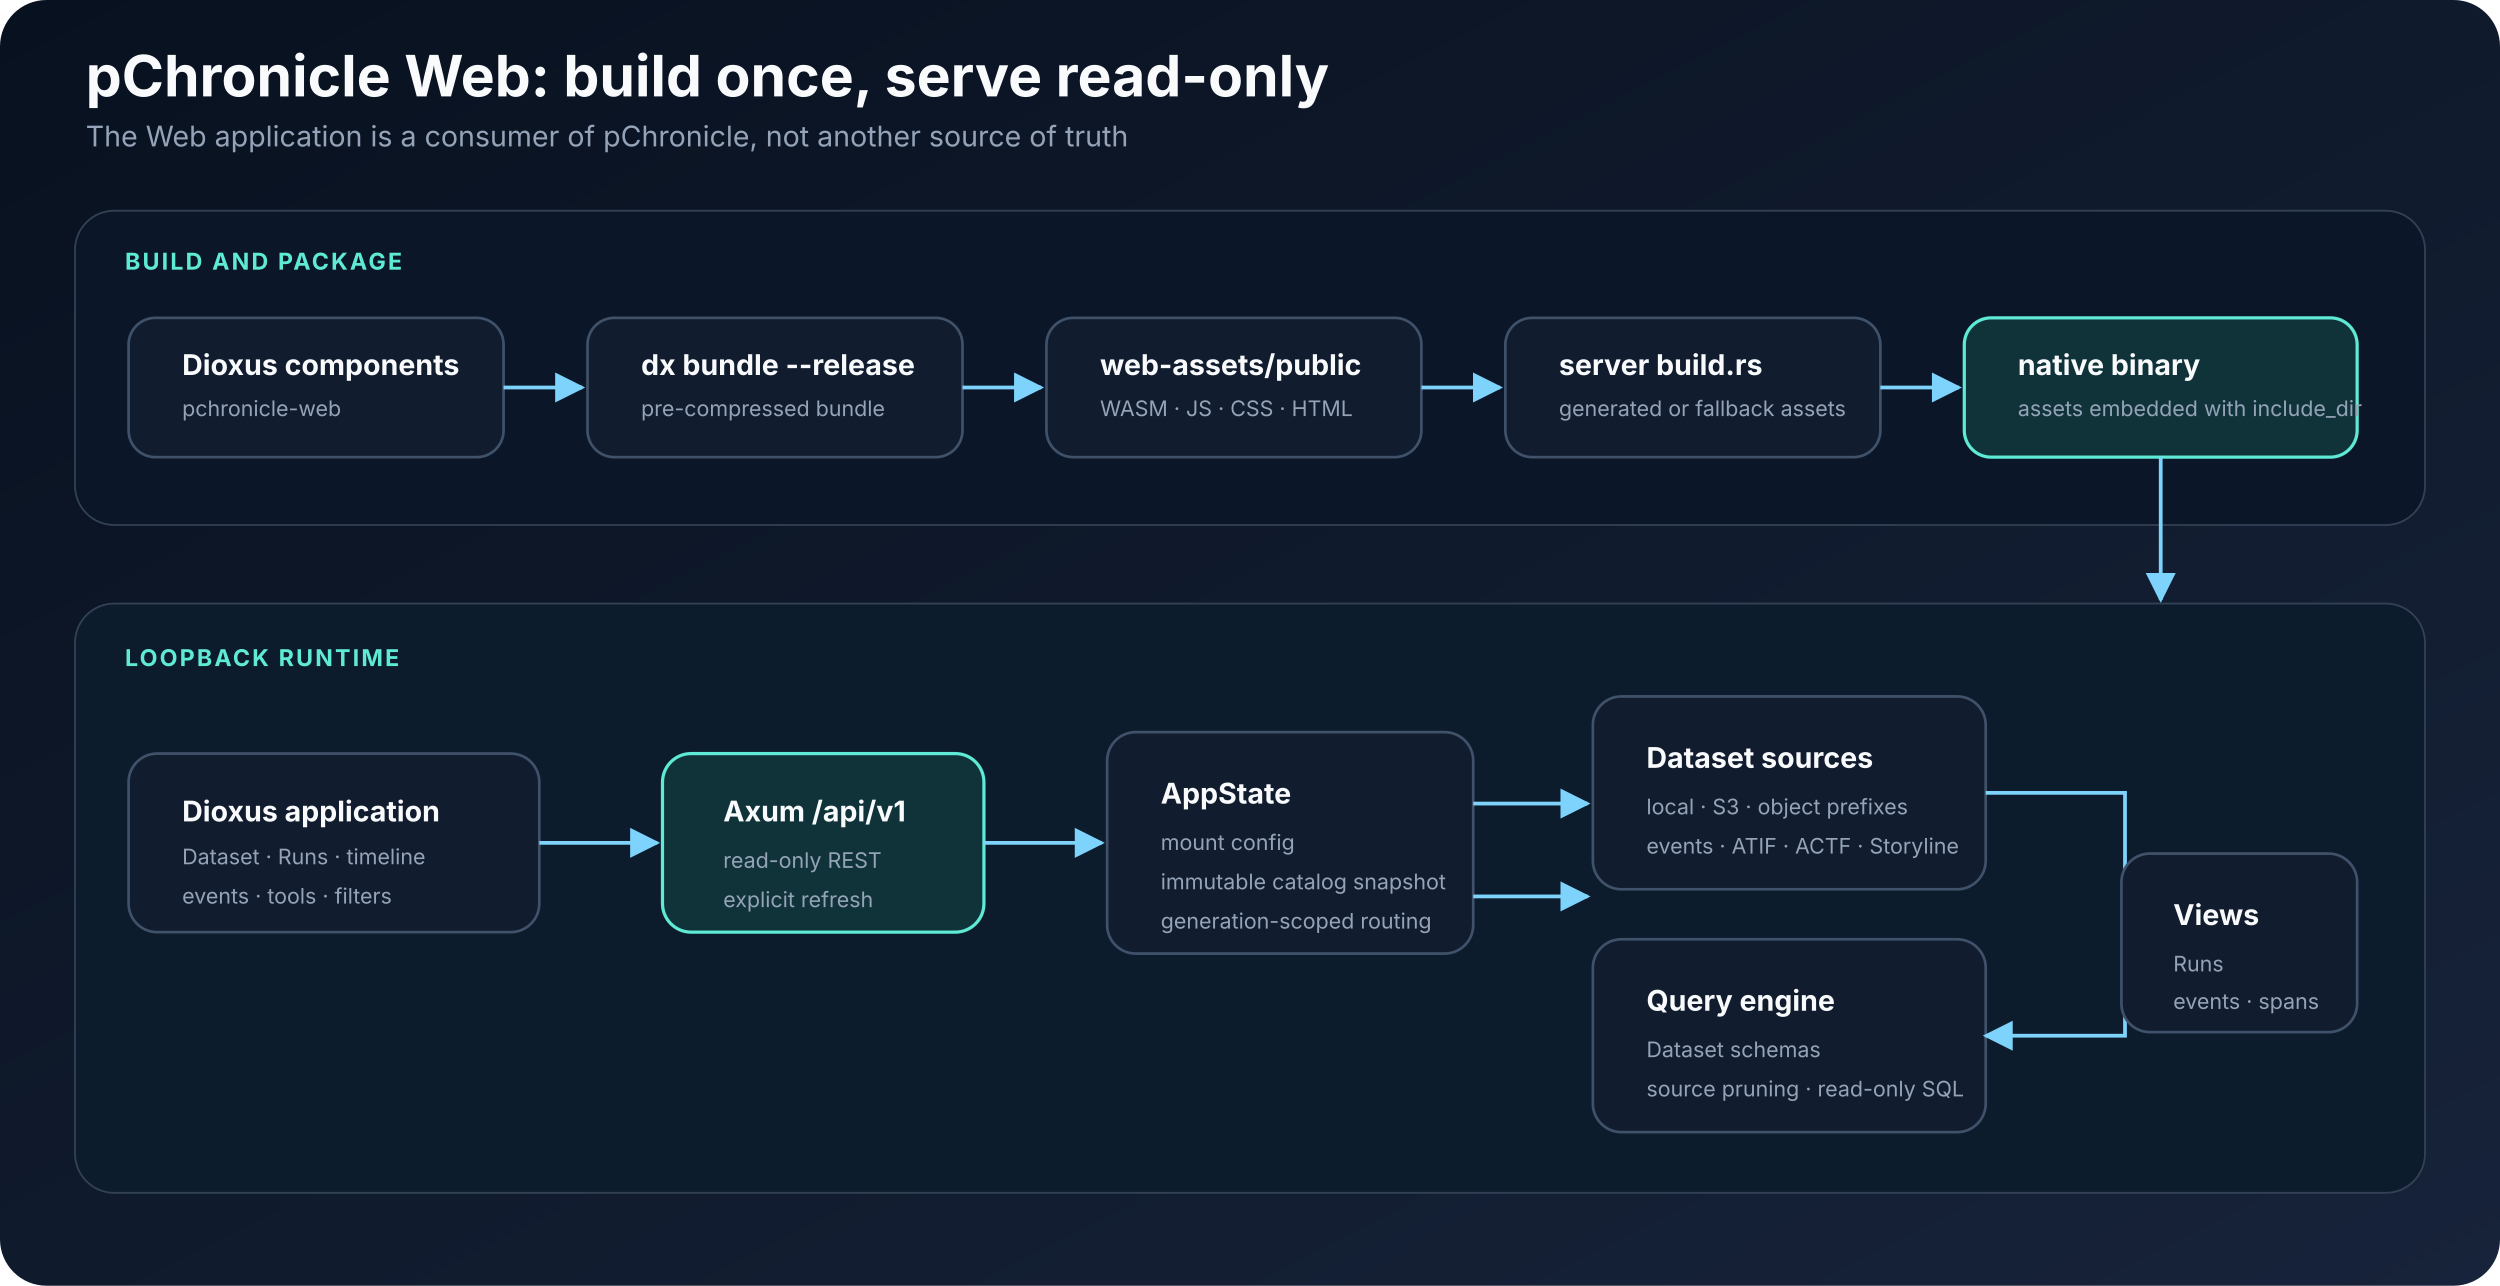
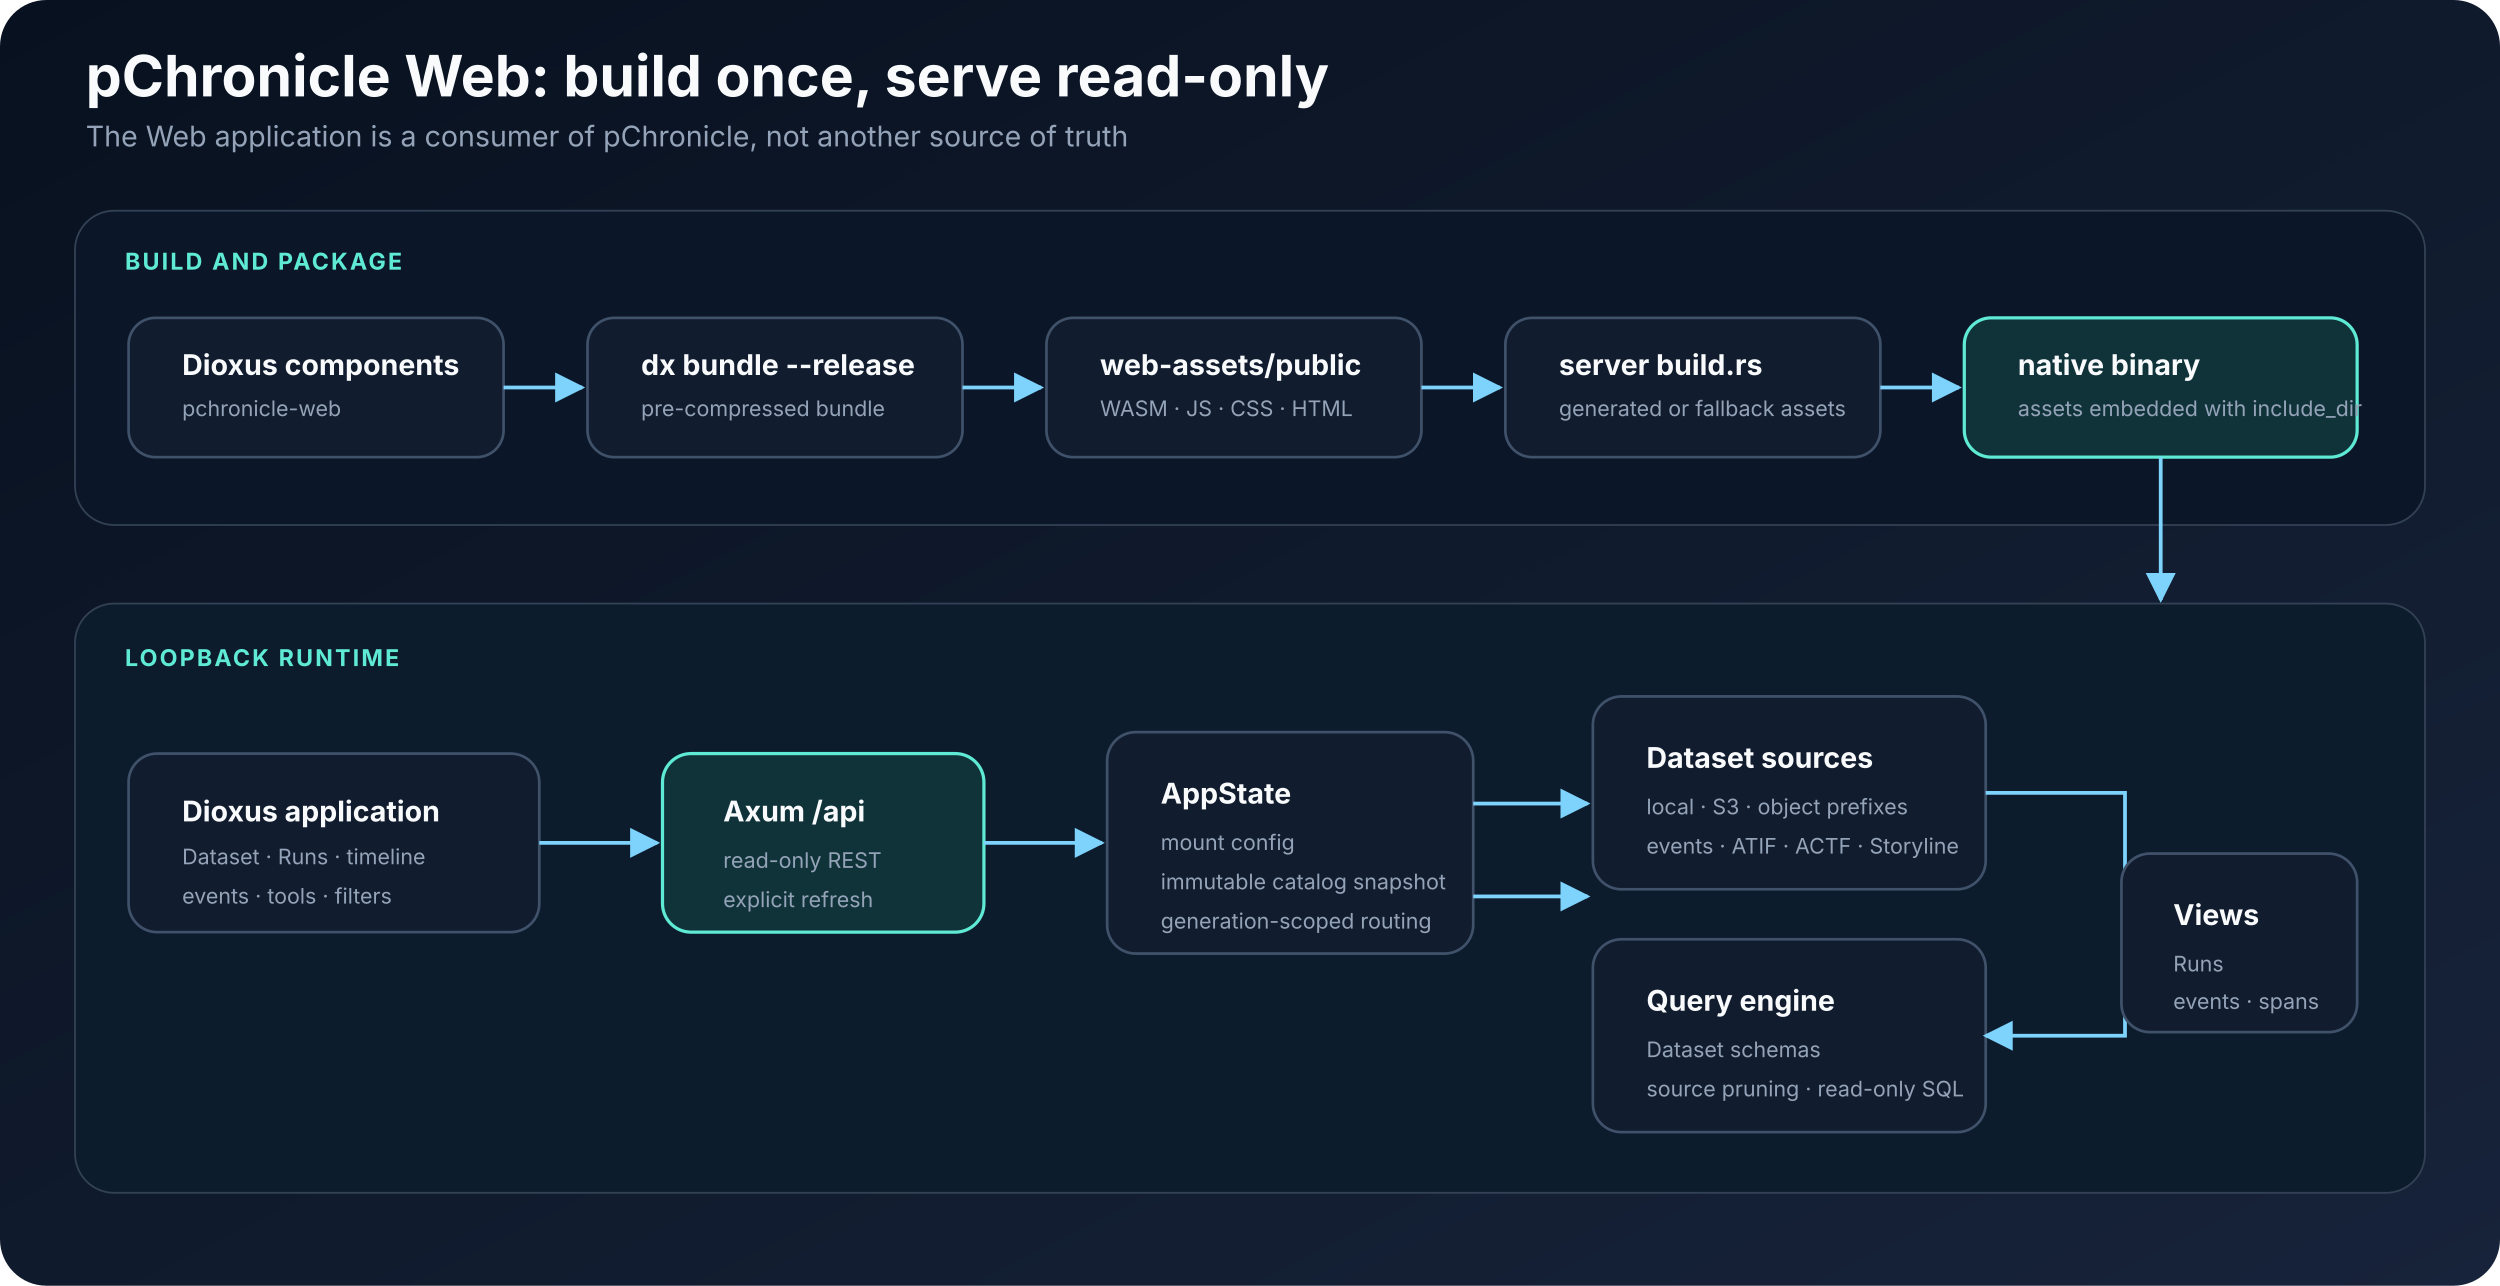
<svg xmlns="http://www.w3.org/2000/svg" width="1400" height="720" viewBox="0 0 1400 720" role="img" aria-labelledby="title desc">
  <defs>
    <linearGradient id="bg" x1="0" y1="0" x2="1" y2="1">
      <stop stop-color="#08111f" />
      <stop offset="1" stop-color="#17233a" />
    </linearGradient>
    <marker id="a" viewBox="0 0 10 10" refX="9" refY="5" markerWidth="8" markerHeight="8" orient="auto">
      <path d="M0 0L10 5L0 10z" fill="#7dd3fc" />
    </marker>
    <style>text{font-family:-apple-system,BlinkMacSystemFont,"Segoe UI",sans-serif}.title{font-size:32px;font-weight:700;fill:#f8fafc}.sub{font-size:16px;fill:#94a3b8}.zone{font-size:13px;font-weight:750;letter-spacing:1.2px;fill:#5eead4}.label{font-size:16px;font-weight:700;fill:#f8fafc}.tiny{font-size:12px;fill:#94a3b8}.box{fill:#111c2e;stroke:#40516a;stroke-width:1.5}.accent{fill:#10333a;stroke:#5eead4;stroke-width:1.8}.line{fill:none;stroke:#7dd3fc;stroke-width:2.1;marker-end:url(#a)}</style>
  </defs>
  <rect width="1400" height="720" rx="26" fill="url(#bg)" />
  <text x="48" y="54" class="title">pChronicle Web: build once, serve read-only</text>
  <text x="48" y="82" class="sub">The Web application is a consumer of pChronicle, not another source of truth</text>
  <rect x="42" y="118" width="1316" height="176" rx="22" fill="#0b1728" stroke="#334155" />
  <text x="70" y="151" class="zone">BUILD AND PACKAGE</text>
  <rect x="72" y="178" width="210" height="78" rx="15" class="box" />
  <text x="102" y="210" class="label">Dioxus components</text>
  <text x="102" y="233" class="tiny">pchronicle-web</text>
  <path d="M282 217H326" class="line" />
  <rect x="329" y="178" width="210" height="78" rx="15" class="box" />
  <text x="359" y="210" class="label">dx bundle --release</text>
  <text x="359" y="233" class="tiny">pre-compressed bundle</text>
  <path d="M539 217H583" class="line" />
  <rect x="586" y="178" width="210" height="78" rx="15" class="box" />
  <text x="616" y="210" class="label">web-assets/public</text>
  <text x="616" y="233" class="tiny">WASM · JS · CSS · HTML</text>
  <path d="M796 217H840" class="line" />
  <rect x="843" y="178" width="210" height="78" rx="15" class="box" />
  <text x="873" y="210" class="label">server build.rs</text>
  <text x="873" y="233" class="tiny">generated or fallback assets</text>
  <path d="M1053 217H1097" class="line" />
  <rect x="1100" y="178" width="220" height="78" rx="15" class="accent" />
  <text x="1130" y="210" class="label">native binary</text>
  <text x="1130" y="233" class="tiny">assets embedded with include_dir</text>
  <path d="M1210 256V336" class="line" />
  <rect x="42" y="338" width="1316" height="330" rx="22" fill="#0d1c2d" stroke="#334155" />
  <text x="70" y="373" class="zone">LOOPBACK RUNTIME</text>
  <rect x="72" y="422" width="230" height="100" rx="16" class="box" />
  <text x="102" y="460" class="label">Dioxus application</text>
  <text x="102" y="484" class="tiny">Dataset · Runs · timeline</text>
  <text x="102" y="506" class="tiny">events · tools · filters</text>
  <path d="M302 472H368" class="line" />
  <rect x="371" y="422" width="180" height="100" rx="16" class="accent" />
-   <text x="405" y="460" class="label">Axum /api/v1</text>
+   <text x="405" y="460" class="label">Axum /api</text>
  <text x="405" y="486" class="tiny">read-only REST</text>
  <text x="405" y="508" class="tiny">explicit refresh</text>
  <path d="M551 472H617" class="line" />
  <rect x="620" y="410" width="205" height="124" rx="16" class="box" />
  <text x="650" y="450" class="label">AppState</text>
  <text x="650" y="476" class="tiny">mount config</text>
  <text x="650" y="498" class="tiny">immutable catalog snapshot</text>
  <text x="650" y="520" class="tiny">generation-scoped routing</text>
  <path d="M825 450H889" class="line" />
  <path d="M825 502H889" class="line" />
  <rect x="892" y="390" width="220" height="108" rx="16" class="box" />
  <text x="922" y="430" class="label">Dataset sources</text>
  <text x="922" y="456" class="tiny">local · S3 · object prefixes</text>
  <text x="922" y="478" class="tiny">events · ATIF · ACTF · Storyline</text>
  <rect x="892" y="526" width="220" height="108" rx="16" class="box" />
  <text x="922" y="566" class="label">Query engine</text>
  <text x="922" y="592" class="tiny">Dataset schemas</text>
  <text x="922" y="614" class="tiny">source pruning · read-only SQL</text>
  <path d="M1112 444H1190V580H1112" class="line" />
  <rect x="1188" y="478" width="132" height="100" rx="16" class="box" />
  <text x="1217" y="518" class="label">Views</text>
  <text x="1217" y="544" class="tiny">Runs</text>
  <text x="1217" y="565" class="tiny">events · spans</text>
</svg>
